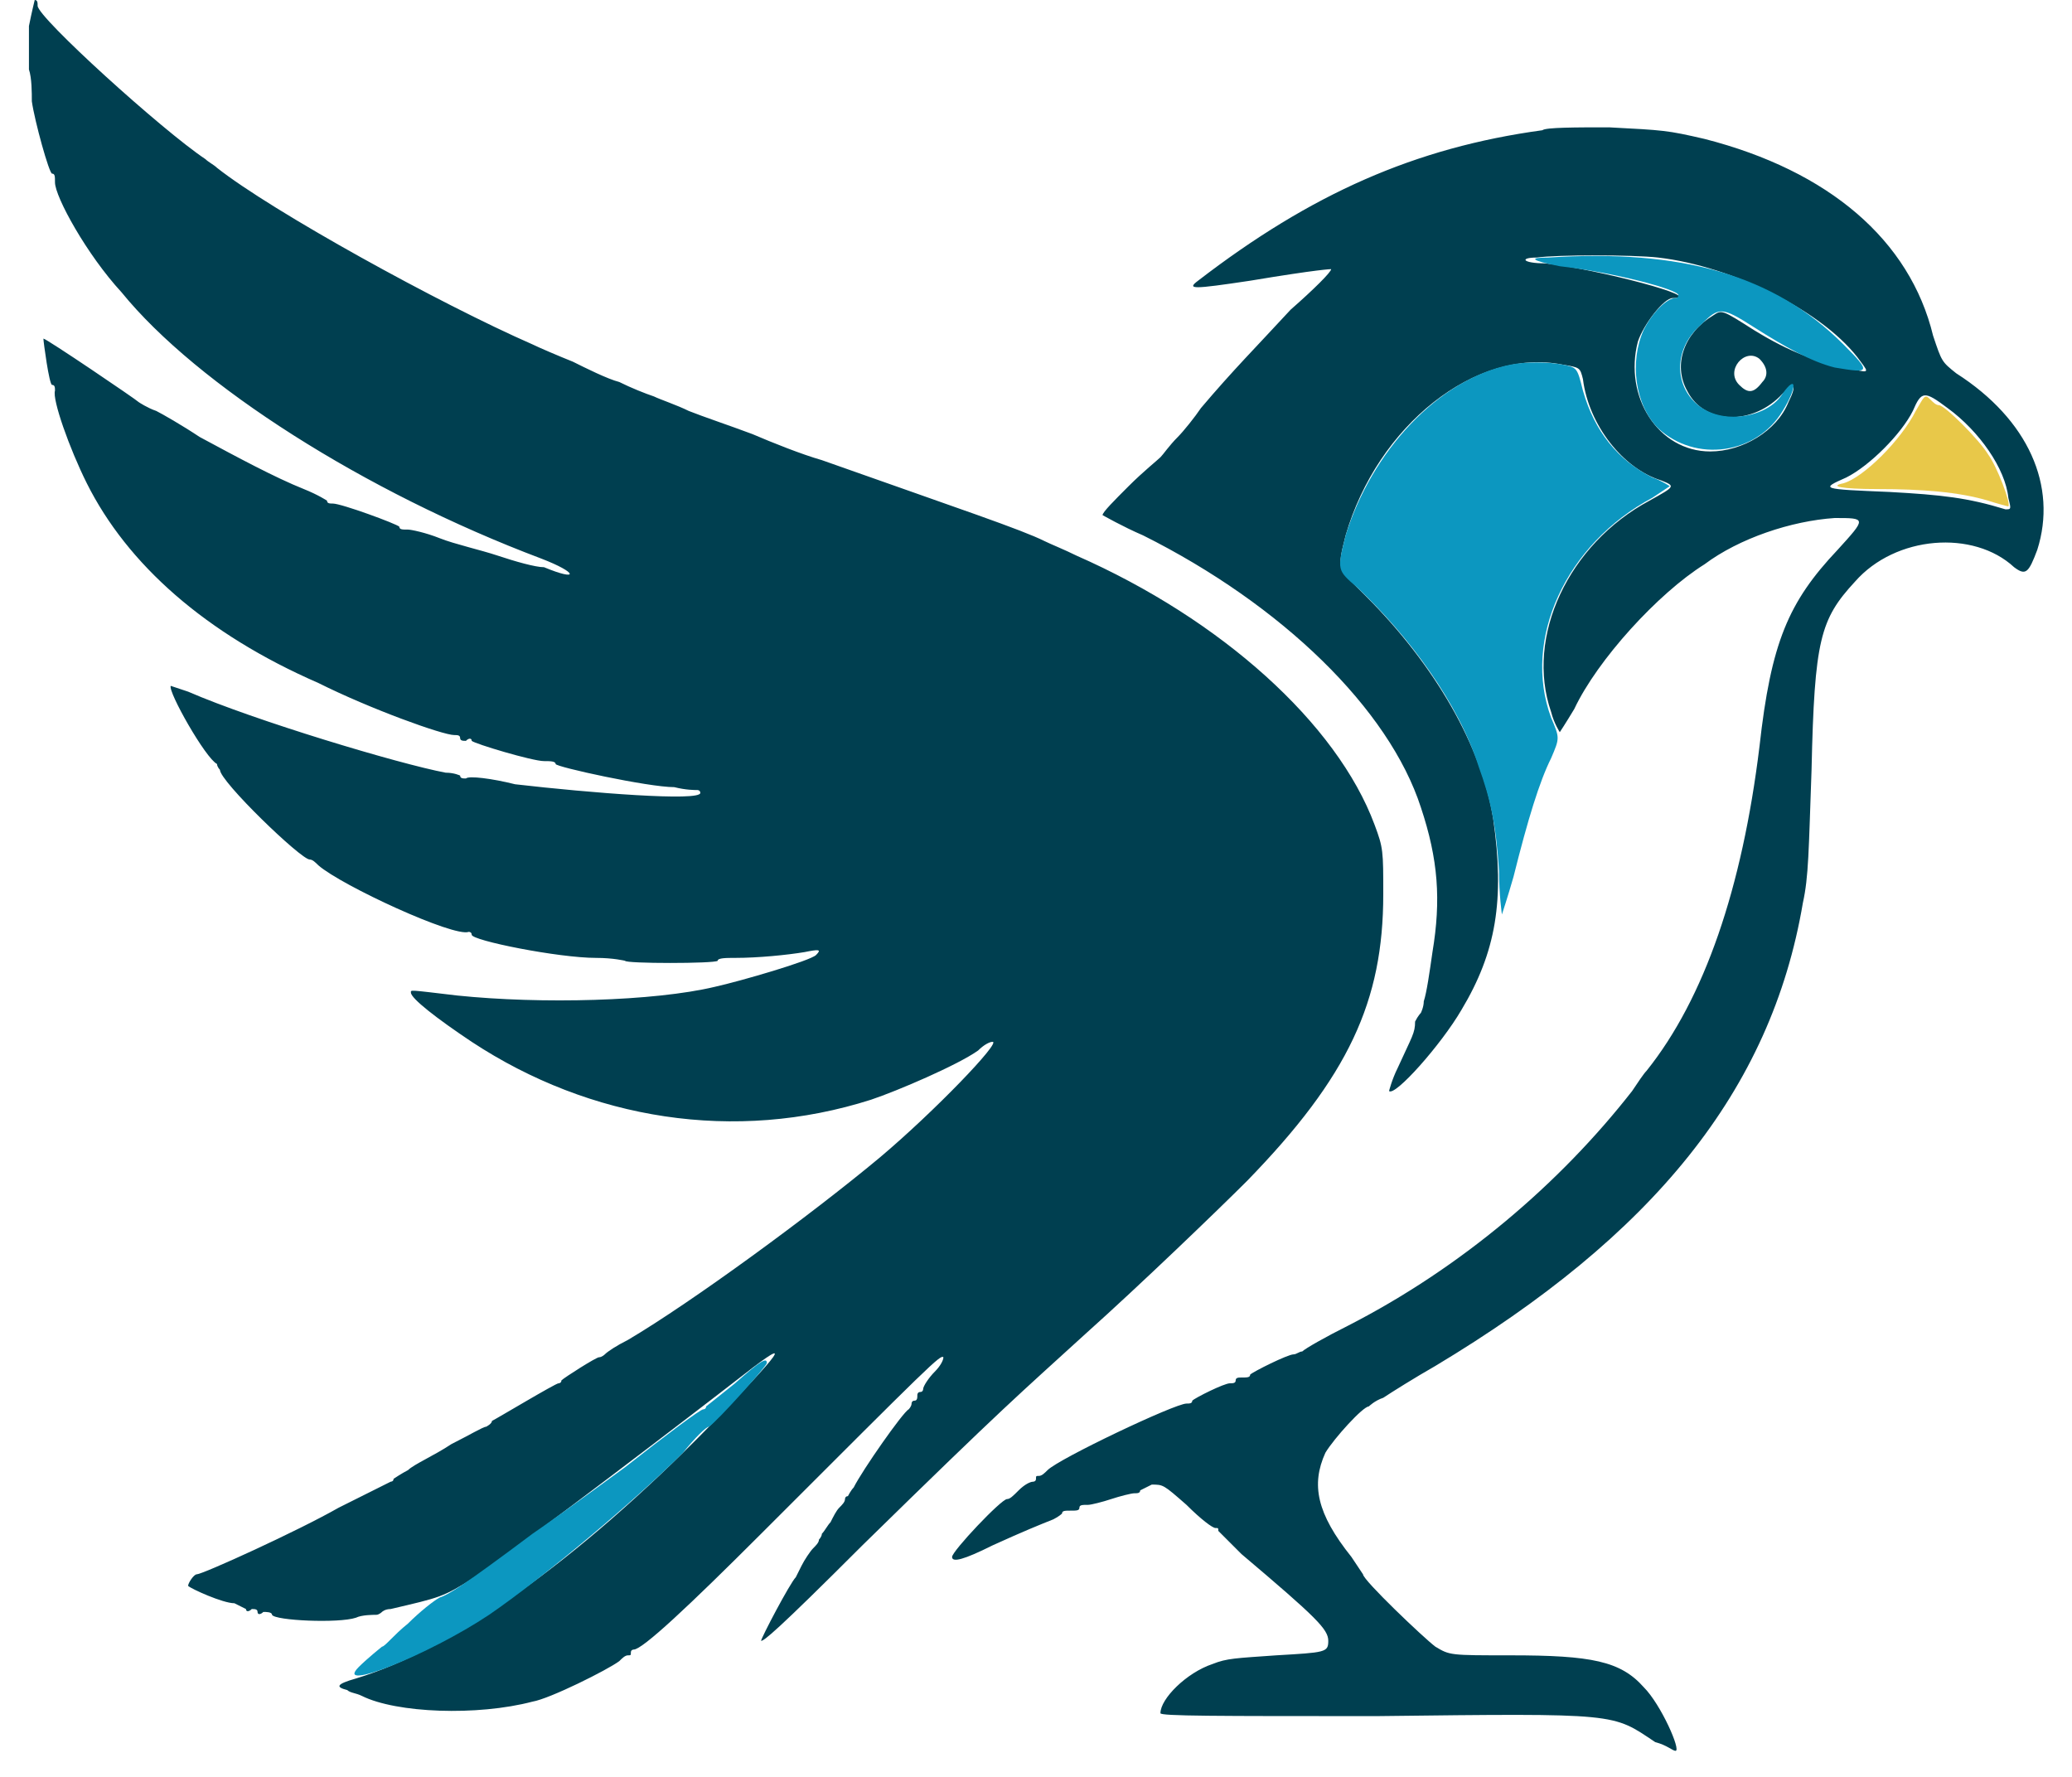
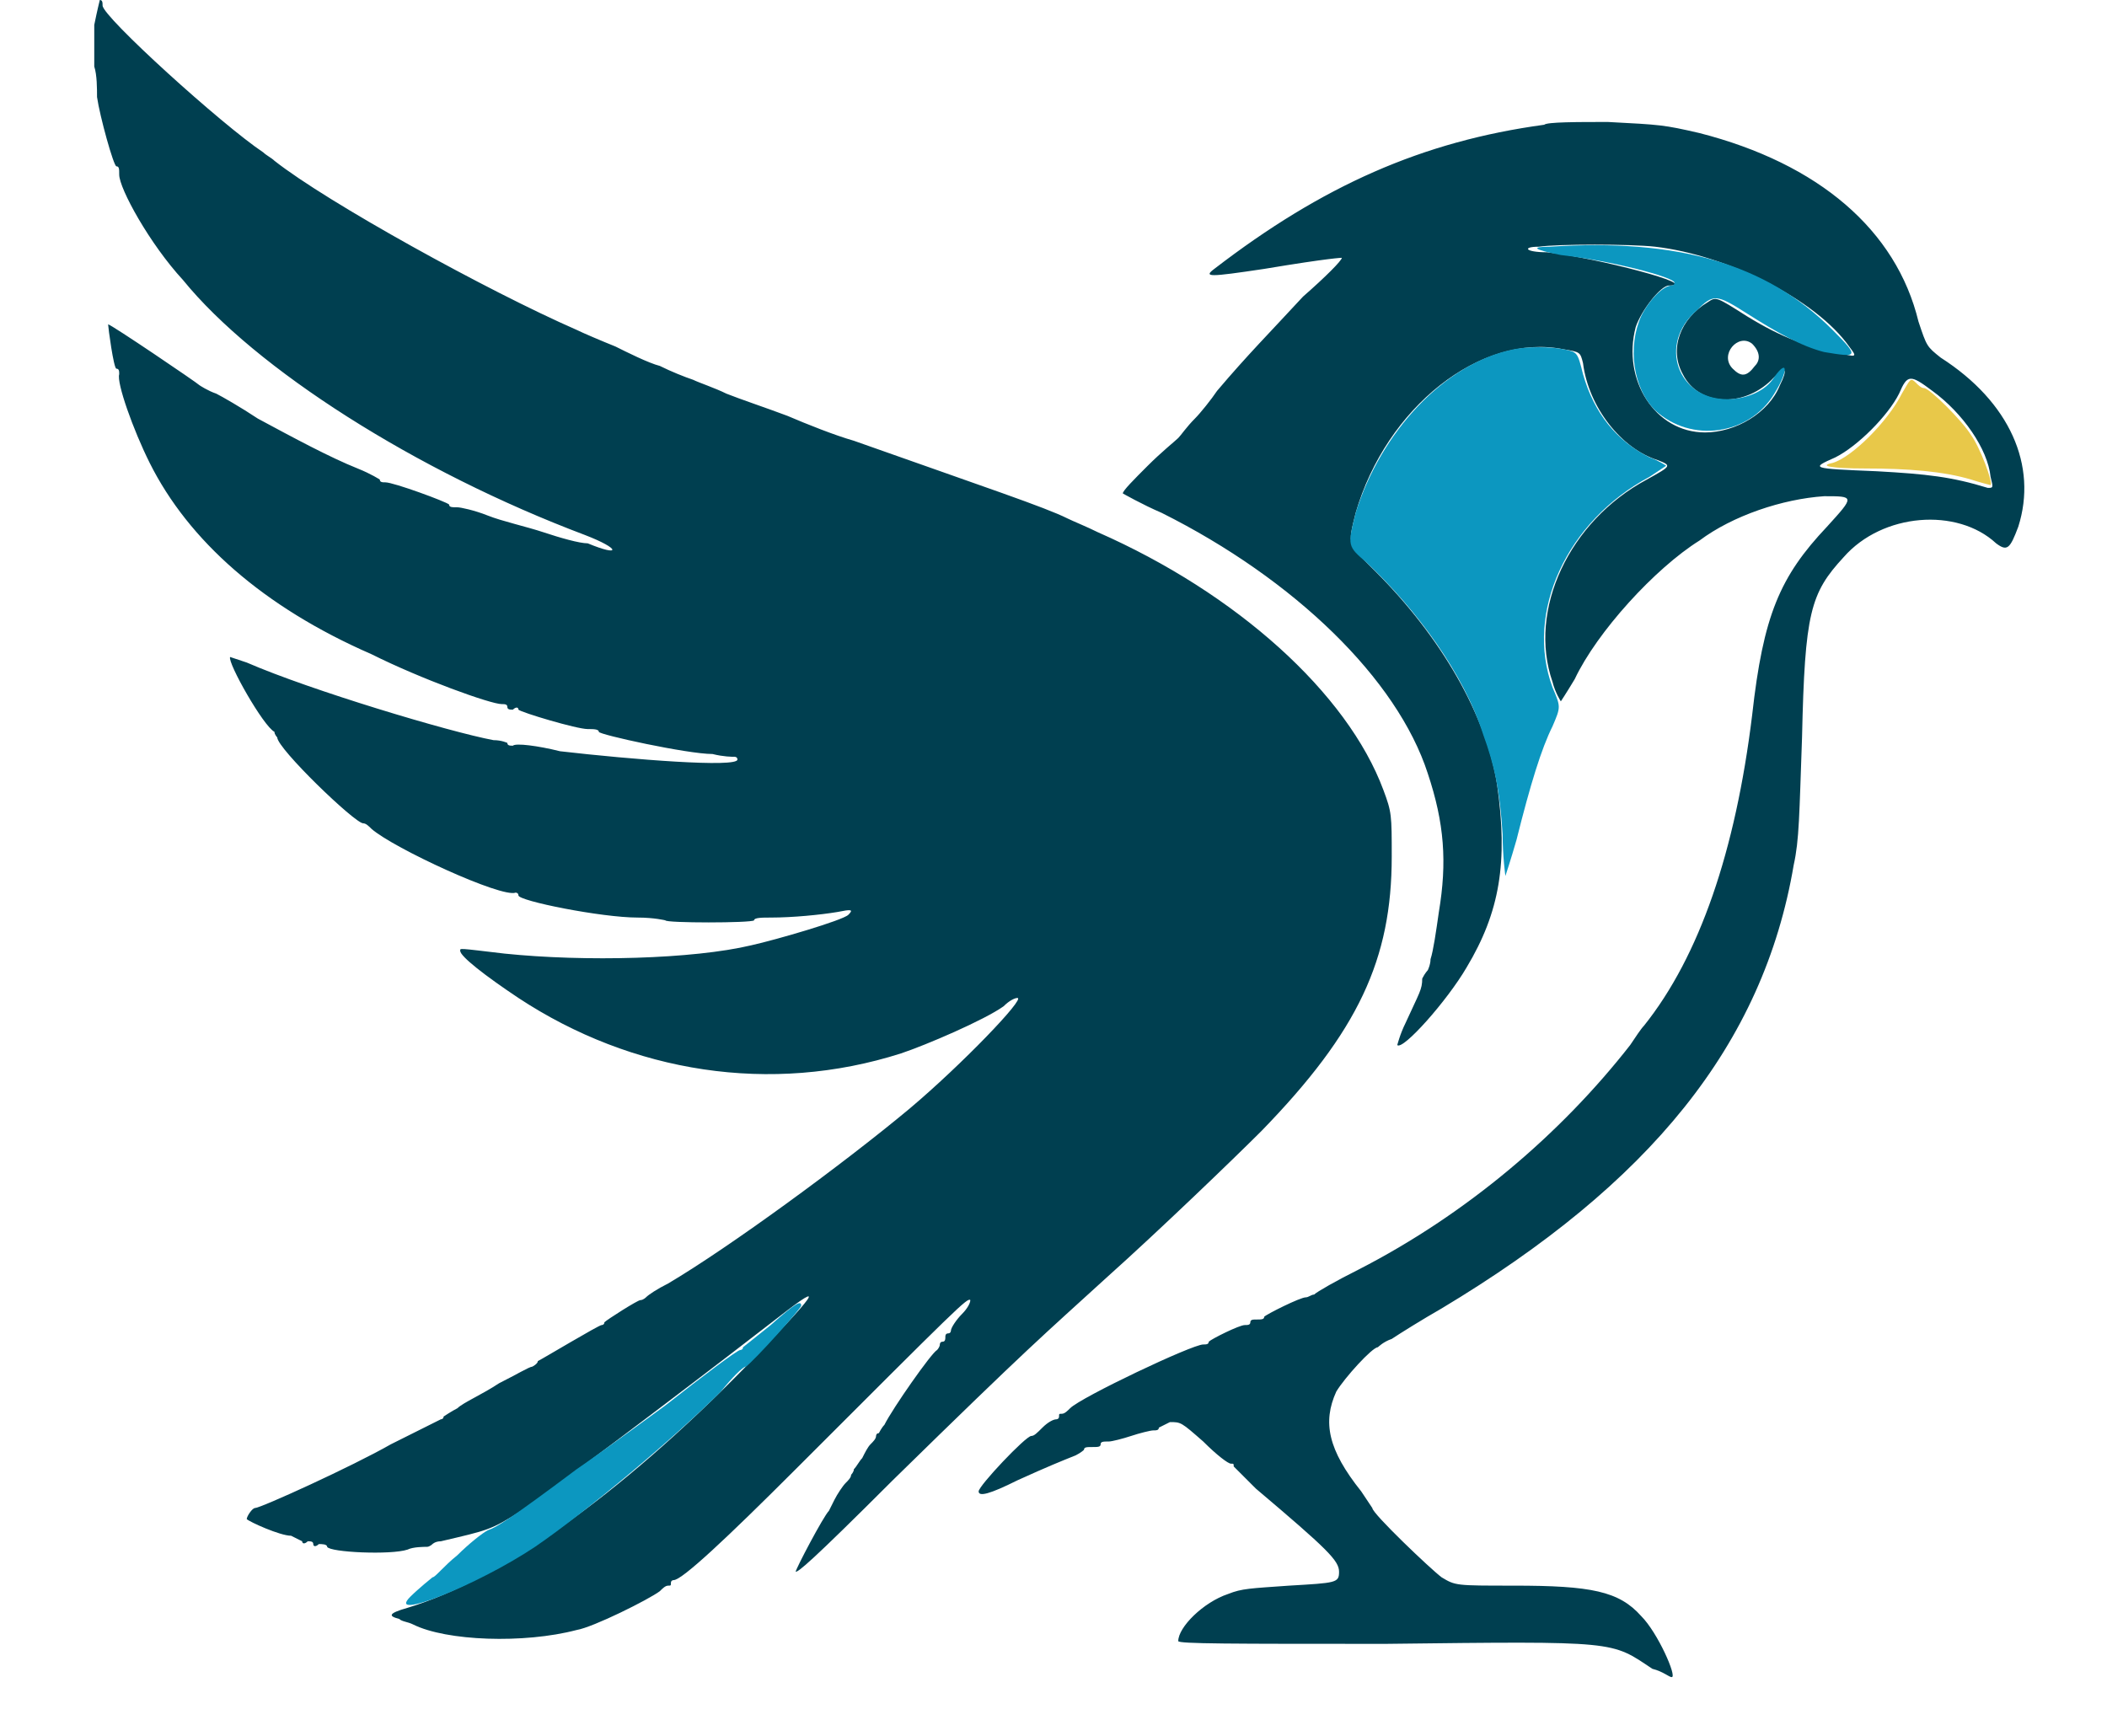
- <svg xmlns="http://www.w3.org/2000/svg" viewBox="124 0 716 614" width="716" height="614">
+ <svg xmlns="http://www.w3.org/2000/svg" viewBox="100 0 760 626" width="760" height="626">
  <g id="dark_teal">
    <g transform="translate(0,626) scale(1,-1)">
      <path d="M134 617 c0 -5 0 -12 0 -15 1 -3 1 -8 1 -11 1 -7 6 -25 7 -25 1 0 1 -1 1 -3 0 -5 11 -25 23 -38 26 -32 84 -69 145 -92 13 -5 13 -8 1 -3 -3 0 -10 2 -16 4 -6 2 -15 4 -20 6 -5 2 -10 3 -11 3 -2 0 -3 0 -3 1 -1 1 -20 8 -23 8 -1 0 -2 0 -2 1 0 0 -3 2 -8 4 -10 4 -23 11 -36 18 -6 4 -13 8 -15 9 -3 1 -6 3 -6 3 -1 1 -32 22 -33 22 0 -1 2 -16 3 -16 1 0 1 -1 1 -2 -1 -3 5 -20 11 -32 14 -28 41 -52 80 -69 18 -9 43 -18 47 -18 1 0 2 0 2 -1 0 -1 1 -1 2 -1 1 1 2 1 2 0 1 -1 21 -7 25 -7 2 0 4 0 4 -1 0 -1 32 -8 41 -8 4 -1 7 -1 8 -1 0 0 1 0 1 -1 0 -3 -38 0 -64 3 -8 2 -16 3 -17 2 -1 0 -2 0 -2 1 0 0 -2 1 -5 1 -16 3 -66 18 -89 28 -3 1 -6 2 -6 2 -1 -2 12 -25 16 -27 0 -1 1 -2 1 -2 0 -4 28 -31 31 -31 1 0 2 -1 3 -2 8 -7 47 -25 52 -23 0 0 1 0 1 -1 0 -2 30 -8 43 -8 6 0 10 -1 10 -1 0 -1 31 -1 32 0 0 1 3 1 6 1 8 0 18 1 24 2 5 1 6 1 4 -1 -2 -2 -26 -9 -35 -11 -21 -5 -60 -6 -89 -3 -17 2 -16 2 -16 1 0 -2 9 -9 21 -17 41 -27 91 -35 138 -20 9 3 30 12 37 17 2 2 4 3 5 3 3 0 -20 -24 -39 -40 -24 -20 -65 -50 -87 -63 -4 -2 -7 -4 -8 -5 0 0 -1 -1 -2 -1 -1 0 -12 -7 -13 -8 0 -1 -1 -1 -1 -1 -1 0 -21 -12 -23 -13 0 -1 -2 -2 -2 -2 -1 0 -6 -3 -12 -6 -6 -4 -13 -7 -15 -9 -2 -1 -5 -3 -5 -3 0 -1 -1 -1 -1 -1 0 0 -8 -4 -18 -9 -14 -8 -47 -23 -49 -23 -1 0 -3 -3 -3 -4 1 -1 12 -6 16 -6 2 -1 4 -2 4 -2 0 -1 1 -1 2 0 1 0 2 0 2 -1 0 -1 1 -1 2 0 1 0 3 0 3 -1 1 -2 23 -3 29 -1 2 1 6 1 7 1 1 0 2 1 2 1 0 0 1 1 3 1 17 4 18 4 29 11 20 14 75 56 93 70 18 14 13 8 -12 -18 -46 -47 -89 -77 -122 -87 -7 -2 -7 -3 -3 -4 1 -1 3 -1 5 -2 12 -6 40 -7 59 -2 6 1 26 11 30 14 1 1 2 2 3 2 1 0 1 0 1 1 0 1 1 1 1 1 3 0 19 15 44 40 59 59 62 62 63 61 0 -1 -1 -3 -3 -5 -2 -2 -4 -5 -4 -6 0 0 0 -1 -1 -1 -1 0 -1 -1 -1 -1 0 -1 0 -2 -1 -2 -1 0 -1 -1 -1 -1 0 -1 -1 -2 -1 -2 -2 -1 -16 -21 -19 -27 -1 -1 -2 -3 -2 -3 -1 0 -1 -1 -1 -1 0 -1 -1 -2 -2 -3 -1 -1 -2 -3 -3 -5 -1 -1 -2 -3 -3 -4 0 -1 -1 -2 -1 -2 0 -1 -1 -2 -2 -3 -1 -1 -3 -4 -4 -6 -1 -2 -2 -4 -2 -4 -2 -2 -12 -21 -12 -22 1 0 5 3 35 33 50 49 54 52 77 73 19 17 46 43 56 53 35 36 47 62 47 99 0 15 0 16 -3 24 -13 35 -53 71 -103 93 -4 2 -9 4 -11 5 -8 4 -29 11 -77 28 -7 2 -17 6 -24 9 -8 3 -17 6 -22 8 -4 2 -10 4 -12 5 -3 1 -8 3 -12 5 -4 1 -12 5 -16 7 -5 2 -12 5 -14 6 -32 14 -90 46 -109 61 -1 1 -3 2 -4 3 -15 10 -58 49 -58 53 0 1 0 2 -1 2 0 0 -1 -4 -2 -9z M657 581 c-44 -6 -80 -22 -119 -52 -4 -3 -2 -3 18 0 24 4 28 4 28 4 0 -1 -6 -7 -14 -14 -12 -13 -20 -21 -31 -34 -2 -3 -6 -8 -8 -10 -3 -3 -5 -6 -6 -7 -1 -1 -6 -5 -11 -10 -5 -5 -9 -9 -9 -10 0 0 7 -4 14 -7 48 -24 85 -60 96 -94 6 -18 7 -32 4 -50 -1 -7 -2 -14 -3 -17 0 -2 -1 -4 -1 -4 0 0 -1 -1 -2 -3 0 -4 -1 -5 -6 -16 -2 -4 -3 -8 -3 -8 2 -2 18 16 25 28 12 20 15 38 11 66 -4 25 -20 53 -44 77 -10 10 -10 9 -7 21 11 38 45 65 75 59 6 -1 6 -1 7 -5 2 -16 14 -31 27 -35 5 -2 5 -2 -4 -7 -28 -15 -43 -47 -34 -73 1 -4 3 -7 3 -7 0 0 2 3 5 8 8 17 29 40 45 50 12 9 30 15 45 16 11 0 11 0 1 -11 -17 -18 -23 -32 -27 -68 -6 -49 -19 -87 -39 -112 -1 -1 -3 -4 -5 -7 -25 -32 -59 -61 -98 -81 -8 -4 -15 -8 -16 -9 -1 0 -2 -1 -3 -1 -2 0 -14 -6 -15 -7 0 -1 -1 -1 -3 -1 -1 0 -2 0 -2 -1 0 -1 -1 -1 -2 -1 -2 0 -12 -5 -13 -6 0 -1 -1 -1 -2 -1 -4 0 -44 -19 -48 -23 -1 -1 -2 -2 -3 -2 -1 0 -1 0 -1 -1 0 -1 -1 -1 -1 -1 -1 0 -3 -1 -5 -3 -2 -2 -3 -3 -4 -3 -2 0 -19 -18 -19 -20 0 -2 4 -1 14 4 11 5 16 7 21 9 2 1 3 2 3 2 0 1 1 1 3 1 2 0 3 0 3 1 0 1 1 1 3 1 1 0 5 1 8 2 3 1 7 2 8 2 1 0 2 0 2 1 0 0 2 1 4 2 4 0 4 0 12 -7 5 -5 9 -8 10 -8 1 0 1 0 1 -1 0 0 4 -4 8 -8 26 -22 30 -26 30 -30 0 -4 -1 -4 -18 -5 -14 -1 -17 -1 -22 -3 -9 -3 -18 -12 -18 -17 0 -1 19 -1 75 -1 84 1 81 1 96 -9 4 -1 6 -3 7 -3 2 0 -5 16 -11 22 -8 9 -18 11 -46 11 -21 0 -21 0 -26 3 -4 3 -25 23 -25 25 0 0 -2 3 -4 6 -12 15 -14 25 -9 36 3 5 13 16 15 16 0 0 2 2 5 3 3 2 11 7 18 11 75 45 116 95 127 160 2 9 2 18 3 46 1 45 3 52 15 65 14 16 41 18 55 5 4 -3 5 -2 8 6 7 22 -3 45 -28 61 -5 4 -5 4 -8 13 -8 33 -36 57 -79 68 -13 3 -14 3 -33 4 -11 0 -22 0 -23 -1z m40 -44 c26 -3 58 -19 70 -36 3 -4 3 -4 -5 -2 -10 2 -19 5 -32 13 -11 7 -11 7 -14 5 -10 -6 -14 -17 -9 -26 6 -12 23 -12 33 -1 4 4 5 3 2 -3 -4 -10 -16 -17 -27 -17 -18 0 -30 19 -25 38 2 6 9 15 12 15 12 0 -26 10 -44 12 -8 0 -9 2 -3 2 7 1 33 1 42 0z m35 -35 c3 -3 3 -6 1 -8 -3 -4 -5 -4 -8 -1 -5 5 2 13 7 9z m65 -17 c11 -8 20 -21 21 -31 1 -4 1 -4 -1 -4 -13 4 -22 5 -40 6 -24 1 -24 1 -15 5 8 4 19 15 23 23 3 7 4 7 12 1z" fill="#003f50" />
    </g>
  </g>
  <g id="bright_teal">
    <g transform="translate(0,626) scale(1,-1)">
      <path d="M659 537 c-7 0 -6 -1 4 -3 18 -2 41 -8 41 -10 0 -1 -1 -1 -1 -1 -3 0 -8 -5 -11 -11 -5 -11 -3 -26 5 -34 13 -12 34 -9 43 6 5 8 5 13 0 6 -3 -5 -10 -8 -17 -8 -18 0 -25 20 -11 32 6 6 7 6 18 -1 11 -7 20 -12 28 -14 12 -2 13 -2 3 8 -24 24 -56 33 -102 30z M646 500 c-25 -5 -48 -30 -57 -59 -3 -12 -3 -12 4 -18 18 -17 35 -40 42 -62 4 -11 6 -20 7 -36 0 -8 1 -15 1 -15 0 0 2 6 4 13 5 20 9 33 13 41 3 7 3 7 0 14 -10 27 5 60 35 76 3 2 6 4 6 4 0 0 -3 2 -6 3 -12 6 -20 16 -24 30 -2 8 -2 8 -7 9 -5 1 -13 1 -18 0z M378 148 c-5 -4 -10 -8 -10 -8 0 -1 -1 -1 -1 -1 -1 0 -13 -9 -27 -20 -15 -11 -29 -21 -32 -23 -24 -18 -29 -21 -32 -22 -2 -1 -7 -5 -11 -9 -5 -4 -8 -8 -9 -8 0 0 -5 -4 -8 -7 -9 -9 24 4 45 18 19 13 51 40 67 56 4 5 8 9 9 9 3 2 20 21 20 22 0 2 -2 1 -11 -7z" fill="#0c97c0" />
    </g>
  </g>
  <g id="gold">
    <g transform="translate(0,626) scale(1,-1)">
      <path d="M786 484 c-5 -10 -18 -23 -25 -25 -5 -1 -1 -2 12 -2 15 0 28 -1 38 -4 3 -1 7 -2 7 -2 1 1 -4 14 -7 18 -3 5 -15 17 -17 17 -1 0 -2 1 -3 2 -2 2 -2 1 -5 -4z" fill="#e8c849" />
    </g>
  </g>
</svg>
